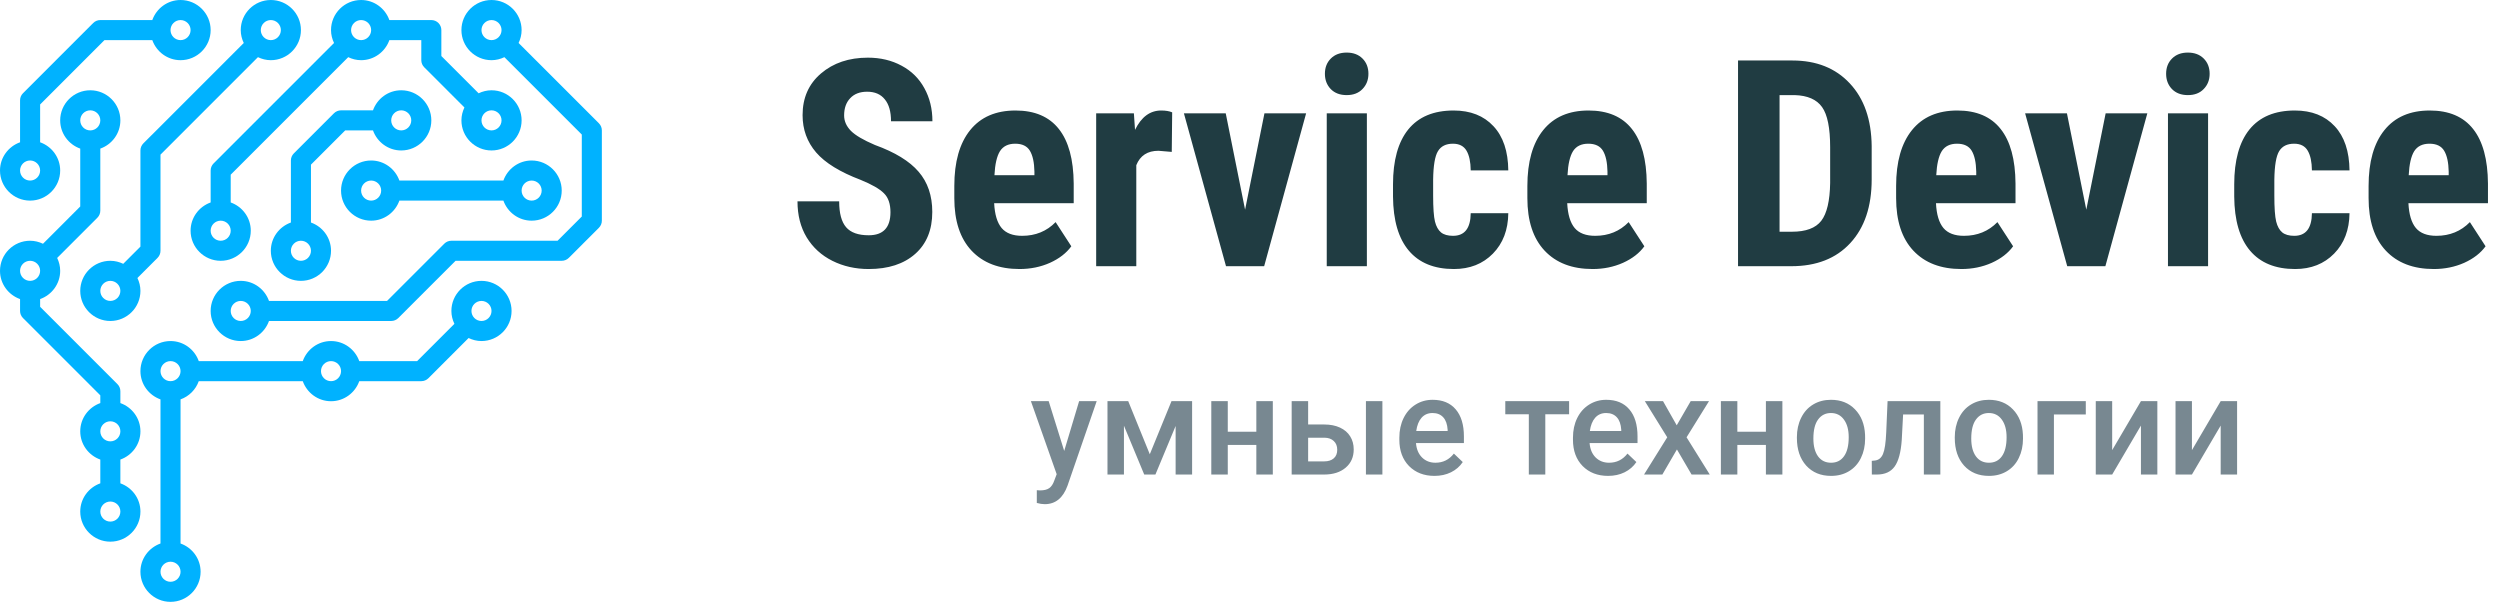
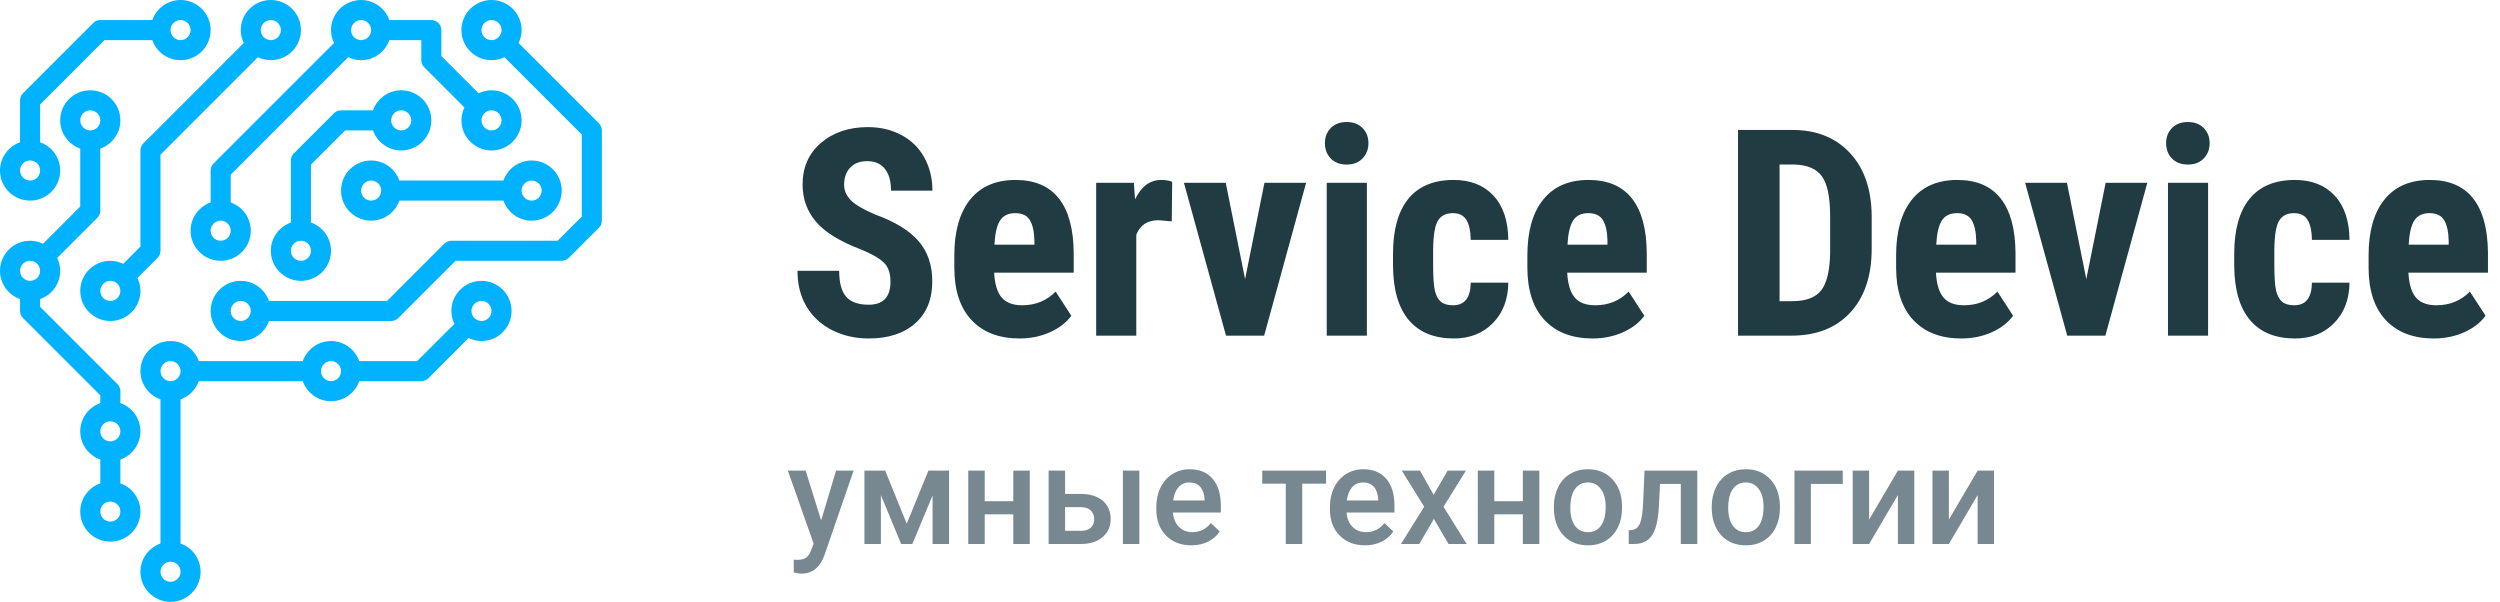
<svg xmlns="http://www.w3.org/2000/svg" width="216" height="52" viewBox="0 0 216 52" fill="none">
-   <path d="M76.936 18.337C76.936 17.613 76.748 17.067 76.374 16.701C76.008 16.327 75.336 15.94 74.36 15.541C72.578 14.866 71.296 14.077 70.515 13.173C69.733 12.262 69.343 11.188 69.343 9.951C69.343 8.453 69.872 7.253 70.93 6.35C71.996 5.438 73.347 4.982 74.982 4.982C76.073 4.982 77.045 5.214 77.9 5.678C78.754 6.134 79.409 6.781 79.865 7.619C80.329 8.457 80.561 9.41 80.561 10.476H76.984C76.984 9.646 76.805 9.015 76.447 8.584C76.097 8.144 75.589 7.924 74.921 7.924C74.295 7.924 73.806 8.111 73.457 8.486C73.107 8.852 72.932 9.348 72.932 9.975C72.932 10.463 73.127 10.907 73.518 11.306C73.908 11.696 74.6 12.103 75.593 12.526C77.326 13.153 78.584 13.922 79.365 14.834C80.154 15.745 80.549 16.905 80.549 18.312C80.549 19.859 80.056 21.067 79.072 21.938C78.087 22.809 76.748 23.244 75.056 23.244C73.908 23.244 72.862 23.008 71.918 22.536C70.974 22.064 70.234 21.389 69.697 20.51C69.168 19.631 68.903 18.593 68.903 17.397H72.504C72.504 18.422 72.704 19.167 73.103 19.631C73.501 20.095 74.152 20.327 75.056 20.327C76.309 20.327 76.936 19.663 76.936 18.337ZM88.093 23.244C86.319 23.244 84.935 22.715 83.942 21.657C82.95 20.599 82.453 19.086 82.453 17.116V16.066C82.453 13.983 82.909 12.376 83.82 11.245C84.732 10.113 86.038 9.548 87.739 9.548C89.399 9.548 90.648 10.081 91.486 11.147C92.325 12.205 92.752 13.776 92.768 15.859V17.556H85.895C85.944 18.532 86.16 19.248 86.543 19.704C86.925 20.152 87.515 20.375 88.312 20.375C89.468 20.375 90.433 19.981 91.206 19.191L92.561 21.279C92.137 21.865 91.523 22.341 90.717 22.707C89.912 23.065 89.037 23.244 88.093 23.244ZM85.92 15.139H89.374V14.821C89.358 14.032 89.228 13.434 88.984 13.027C88.74 12.62 88.317 12.416 87.714 12.416C87.112 12.416 86.673 12.632 86.396 13.063C86.127 13.495 85.969 14.187 85.92 15.139ZM101.24 13.124L100.092 13.027C99.148 13.027 98.509 13.442 98.176 14.272V23H94.709V9.792H97.968L98.066 11.22C98.611 10.105 99.364 9.548 100.324 9.548C100.715 9.548 101.032 9.601 101.276 9.707L101.24 13.124ZM107.575 18.117L109.248 9.792H112.849L109.223 23H105.927L102.29 9.792H105.903L107.575 18.117ZM118.098 23H114.631V9.792H118.098V23ZM114.472 6.374C114.472 5.837 114.643 5.397 114.985 5.056C115.327 4.714 115.782 4.543 116.352 4.543C116.922 4.543 117.377 4.714 117.719 5.056C118.061 5.397 118.232 5.837 118.232 6.374C118.232 6.903 118.061 7.342 117.719 7.692C117.386 8.042 116.93 8.217 116.352 8.217C115.774 8.217 115.314 8.042 114.973 7.692C114.639 7.342 114.472 6.903 114.472 6.374ZM125.544 20.375C126.545 20.375 127.054 19.724 127.07 18.422H130.317C130.301 19.863 129.857 21.026 128.986 21.914C128.116 22.801 126.993 23.244 125.617 23.244C123.916 23.244 122.618 22.715 121.723 21.657C120.828 20.599 120.372 19.041 120.356 16.982V15.932C120.356 13.857 120.795 12.274 121.674 11.184C122.561 10.093 123.868 9.548 125.593 9.548C127.049 9.548 128.197 10 129.035 10.903C129.873 11.798 130.301 13.072 130.317 14.724H127.07C127.062 13.983 126.94 13.413 126.704 13.015C126.468 12.616 126.077 12.416 125.532 12.416C124.93 12.416 124.498 12.632 124.238 13.063C123.977 13.487 123.839 14.313 123.823 15.541V16.884C123.823 17.959 123.876 18.711 123.981 19.143C124.087 19.566 124.262 19.879 124.506 20.082C124.75 20.278 125.096 20.375 125.544 20.375ZM137.604 23.244C135.83 23.244 134.447 22.715 133.454 21.657C132.461 20.599 131.965 19.086 131.965 17.116V16.066C131.965 13.983 132.421 12.376 133.332 11.245C134.243 10.113 135.55 9.548 137.25 9.548C138.911 9.548 140.16 10.081 140.998 11.147C141.836 12.205 142.264 13.776 142.28 15.859V17.556H135.407C135.456 18.532 135.672 19.248 136.054 19.704C136.437 20.152 137.027 20.375 137.824 20.375C138.98 20.375 139.944 19.981 140.717 19.191L142.072 21.279C141.649 21.865 141.035 22.341 140.229 22.707C139.423 23.065 138.549 23.244 137.604 23.244ZM135.432 15.139H138.886V14.821C138.87 14.032 138.74 13.434 138.496 13.027C138.251 12.62 137.828 12.416 137.226 12.416C136.624 12.416 136.184 12.632 135.908 13.063C135.639 13.495 135.48 14.187 135.432 15.139ZM150.166 23V5.227H154.865C156.94 5.227 158.592 5.886 159.821 7.204C161.058 8.522 161.689 10.329 161.713 12.624V15.505C161.713 17.84 161.095 19.676 159.858 21.01C158.629 22.337 156.932 23 154.768 23H150.166ZM153.754 8.217V20.021H154.829C156.025 20.021 156.867 19.708 157.355 19.081C157.844 18.447 158.1 17.356 158.125 15.81V12.722C158.125 11.062 157.893 9.906 157.429 9.255C156.965 8.596 156.175 8.25 155.061 8.217H153.754ZM169.465 23.244C167.691 23.244 166.307 22.715 165.314 21.657C164.322 20.599 163.825 19.086 163.825 17.116V16.066C163.825 13.983 164.281 12.376 165.192 11.245C166.104 10.113 167.41 9.548 169.111 9.548C170.771 9.548 172.02 10.081 172.858 11.147C173.697 12.205 174.124 13.776 174.14 15.859V17.556H167.268C167.316 18.532 167.532 19.248 167.915 19.704C168.297 20.152 168.887 20.375 169.685 20.375C170.84 20.375 171.805 19.981 172.578 19.191L173.933 21.279C173.509 21.865 172.895 22.341 172.089 22.707C171.284 23.065 170.409 23.244 169.465 23.244ZM167.292 15.139H170.747V14.821C170.73 14.032 170.6 13.434 170.356 13.027C170.112 12.62 169.689 12.416 169.086 12.416C168.484 12.416 168.045 12.632 167.768 13.063C167.5 13.495 167.341 14.187 167.292 15.139ZM180.256 18.117L181.928 9.792H185.529L181.904 23H178.608L174.97 9.792H178.583L180.256 18.117ZM190.778 23H187.312V9.792H190.778V23ZM187.153 6.374C187.153 5.837 187.324 5.397 187.666 5.056C188.007 4.714 188.463 4.543 189.033 4.543C189.602 4.543 190.058 4.714 190.4 5.056C190.742 5.397 190.913 5.837 190.913 6.374C190.913 6.903 190.742 7.342 190.4 7.692C190.066 8.042 189.611 8.217 189.033 8.217C188.455 8.217 187.995 8.042 187.653 7.692C187.32 7.342 187.153 6.903 187.153 6.374ZM198.225 20.375C199.226 20.375 199.734 19.724 199.75 18.422H202.998C202.981 19.863 202.538 21.026 201.667 21.914C200.796 22.801 199.673 23.244 198.298 23.244C196.597 23.244 195.299 22.715 194.404 21.657C193.509 20.599 193.053 19.041 193.037 16.982V15.932C193.037 13.857 193.476 12.274 194.355 11.184C195.242 10.093 196.548 9.548 198.273 9.548C199.73 9.548 200.878 10 201.716 10.903C202.554 11.798 202.981 13.072 202.998 14.724H199.75C199.742 13.983 199.62 13.413 199.384 13.015C199.148 12.616 198.758 12.416 198.212 12.416C197.61 12.416 197.179 12.632 196.918 13.063C196.658 13.487 196.52 14.313 196.503 15.541V16.884C196.503 17.959 196.556 18.711 196.662 19.143C196.768 19.566 196.943 19.879 197.187 20.082C197.431 20.278 197.777 20.375 198.225 20.375ZM210.285 23.244C208.511 23.244 207.128 22.715 206.135 21.657C205.142 20.599 204.646 19.086 204.646 17.116V16.066C204.646 13.983 205.101 12.376 206.013 11.245C206.924 10.113 208.23 9.548 209.931 9.548C211.591 9.548 212.84 10.081 213.679 11.147C214.517 12.205 214.944 13.776 214.96 15.859V17.556H208.088C208.137 18.532 208.352 19.248 208.735 19.704C209.117 20.152 209.707 20.375 210.505 20.375C211.66 20.375 212.625 19.981 213.398 19.191L214.753 21.279C214.33 21.865 213.715 22.341 212.91 22.707C212.104 23.065 211.229 23.244 210.285 23.244ZM208.112 15.139H211.567V14.821C211.551 14.032 211.42 13.434 211.176 13.027C210.932 12.62 210.509 12.416 209.907 12.416C209.305 12.416 208.865 12.632 208.588 13.063C208.32 13.495 208.161 14.187 208.112 15.139Z" fill="#203C42" />
-   <path d="M91.947 38.961L93.236 34.66H94.754L92.234 41.961C91.848 43.027 91.191 43.56 90.266 43.56C90.059 43.56 89.83 43.525 89.58 43.455V42.353L89.85 42.371C90.209 42.371 90.478 42.305 90.658 42.172C90.842 42.043 90.986 41.824 91.092 41.516L91.297 40.971L89.07 34.66H90.606L91.947 38.961ZM99.342 39.248L101.217 34.66H102.998V41H101.574V36.805L99.828 41H98.861L97.109 36.781V41H95.686V34.66H97.478L99.342 39.248ZM109.971 41H108.547V38.44H106.08V41H104.656V34.66H106.08V37.303H108.547V34.66H109.971V41ZM113.023 36.676H114.418C114.938 36.676 115.391 36.766 115.777 36.945C116.164 37.125 116.457 37.377 116.656 37.701C116.859 38.025 116.961 38.402 116.961 38.832C116.961 39.484 116.73 40.008 116.27 40.402C115.809 40.797 115.195 40.996 114.43 41H111.6V34.66H113.023V36.676ZM119.439 41H118.016V34.66H119.439V41ZM113.023 37.818V39.863H114.412C114.76 39.863 115.033 39.777 115.232 39.605C115.436 39.43 115.537 39.182 115.537 38.861C115.537 38.541 115.438 38.289 115.238 38.105C115.043 37.918 114.777 37.822 114.441 37.818H113.023ZM123.939 41.117C123.037 41.117 122.305 40.834 121.742 40.268C121.184 39.697 120.904 38.94 120.904 37.994V37.818C120.904 37.185 121.025 36.621 121.268 36.125C121.514 35.625 121.857 35.236 122.299 34.959C122.74 34.682 123.232 34.543 123.775 34.543C124.639 34.543 125.305 34.818 125.773 35.369C126.246 35.92 126.482 36.699 126.482 37.707V38.281H122.34C122.383 38.805 122.557 39.219 122.861 39.523C123.17 39.828 123.557 39.98 124.021 39.98C124.674 39.98 125.205 39.717 125.615 39.19L126.383 39.922C126.129 40.301 125.789 40.596 125.363 40.807C124.941 41.014 124.467 41.117 123.939 41.117ZM123.77 35.685C123.379 35.685 123.062 35.822 122.82 36.096C122.582 36.369 122.43 36.75 122.363 37.238H125.076V37.133C125.045 36.656 124.918 36.297 124.695 36.055C124.473 35.809 124.164 35.685 123.77 35.685ZM135.57 35.791H133.514V41H132.09V35.791H130.057V34.66H135.57V35.791ZM138.939 41.117C138.037 41.117 137.305 40.834 136.742 40.268C136.184 39.697 135.904 38.94 135.904 37.994V37.818C135.904 37.185 136.025 36.621 136.268 36.125C136.514 35.625 136.857 35.236 137.299 34.959C137.74 34.682 138.232 34.543 138.775 34.543C139.639 34.543 140.305 34.818 140.773 35.369C141.246 35.92 141.482 36.699 141.482 37.707V38.281H137.34C137.383 38.805 137.557 39.219 137.861 39.523C138.17 39.828 138.557 39.98 139.021 39.98C139.674 39.98 140.205 39.717 140.615 39.19L141.383 39.922C141.129 40.301 140.789 40.596 140.363 40.807C139.941 41.014 139.467 41.117 138.939 41.117ZM138.77 35.685C138.379 35.685 138.062 35.822 137.82 36.096C137.582 36.369 137.43 36.75 137.363 37.238H140.076V37.133C140.045 36.656 139.918 36.297 139.695 36.055C139.473 35.809 139.164 35.685 138.77 35.685ZM144.869 36.746L146.076 34.66H147.658L145.719 37.783L147.723 41H146.152L144.887 38.832L143.627 41H142.045L144.049 37.783L142.115 34.66H143.686L144.869 36.746ZM153.998 41H152.574V38.44H150.107V41H148.684V34.66H150.107V37.303H152.574V34.66H153.998V41ZM155.252 37.772C155.252 37.15 155.375 36.592 155.621 36.096C155.867 35.596 156.213 35.213 156.658 34.947C157.104 34.678 157.615 34.543 158.193 34.543C159.049 34.543 159.742 34.818 160.273 35.369C160.809 35.92 161.098 36.65 161.141 37.56L161.146 37.895C161.146 38.52 161.025 39.078 160.783 39.57C160.545 40.062 160.201 40.443 159.752 40.713C159.307 40.982 158.791 41.117 158.205 41.117C157.311 41.117 156.594 40.82 156.055 40.227C155.52 39.629 155.252 38.834 155.252 37.842V37.772ZM156.676 37.895C156.676 38.547 156.811 39.059 157.08 39.43C157.35 39.797 157.725 39.98 158.205 39.98C158.686 39.98 159.059 39.793 159.324 39.418C159.594 39.043 159.729 38.494 159.729 37.772C159.729 37.131 159.59 36.623 159.312 36.248C159.039 35.873 158.666 35.685 158.193 35.685C157.729 35.685 157.359 35.871 157.086 36.242C156.812 36.609 156.676 37.16 156.676 37.895ZM167.645 34.66V41H166.221V35.809H164.428L164.311 38.018C164.236 39.08 164.031 39.844 163.695 40.309C163.363 40.77 162.854 41 162.166 41H161.727L161.721 39.816L162.014 39.787C162.326 39.744 162.553 39.555 162.693 39.219C162.838 38.879 162.93 38.262 162.969 37.367L163.086 34.66H167.645ZM168.893 37.772C168.893 37.15 169.016 36.592 169.262 36.096C169.508 35.596 169.854 35.213 170.299 34.947C170.744 34.678 171.256 34.543 171.834 34.543C172.689 34.543 173.383 34.818 173.914 35.369C174.449 35.92 174.738 36.65 174.781 37.56L174.787 37.895C174.787 38.52 174.666 39.078 174.424 39.57C174.186 40.062 173.842 40.443 173.393 40.713C172.947 40.982 172.432 41.117 171.846 41.117C170.951 41.117 170.234 40.82 169.695 40.227C169.16 39.629 168.893 38.834 168.893 37.842V37.772ZM170.316 37.895C170.316 38.547 170.451 39.059 170.721 39.43C170.99 39.797 171.365 39.98 171.846 39.98C172.326 39.98 172.699 39.793 172.965 39.418C173.234 39.043 173.369 38.494 173.369 37.772C173.369 37.131 173.23 36.623 172.953 36.248C172.68 35.873 172.307 35.685 171.834 35.685C171.369 35.685 171 35.871 170.727 36.242C170.453 36.609 170.316 37.16 170.316 37.895ZM180.213 35.809H177.459V41H176.041V34.66H180.213V35.809ZM184.977 34.66H186.395V41H184.977V36.77L182.492 41H181.074V34.66H182.492V38.891L184.977 34.66ZM191.867 34.66H193.285V41H191.867V36.77L189.383 41H187.965V34.66H189.383V38.891L191.867 34.66Z" fill="#788891" />
+   <path d="M76.936 24.337C76.936 23.613 76.748 23.067 76.374 22.701C76.008 22.327 75.336 21.94 74.36 21.541C72.578 20.866 71.296 20.077 70.515 19.173C69.733 18.262 69.343 17.188 69.343 15.951C69.343 14.453 69.872 13.253 70.93 12.35C71.996 11.438 73.347 10.982 74.982 10.982C76.073 10.982 77.045 11.214 77.9 11.678C78.754 12.134 79.409 12.781 79.865 13.619C80.329 14.457 80.561 15.409 80.561 16.476H76.984C76.984 15.646 76.805 15.015 76.447 14.584C76.097 14.144 75.589 13.924 74.921 13.924C74.295 13.924 73.806 14.111 73.457 14.486C73.107 14.852 72.932 15.348 72.932 15.975C72.932 16.463 73.127 16.907 73.518 17.306C73.908 17.696 74.6 18.103 75.593 18.526C77.326 19.153 78.584 19.922 79.365 20.834C80.154 21.745 80.549 22.905 80.549 24.312C80.549 25.859 80.056 27.067 79.072 27.938C78.087 28.809 76.748 29.244 75.056 29.244C73.908 29.244 72.862 29.008 71.918 28.536C70.974 28.064 70.234 27.389 69.697 26.51C69.168 25.631 68.903 24.593 68.903 23.397H72.504C72.504 24.422 72.704 25.167 73.103 25.631C73.501 26.095 74.152 26.327 75.056 26.327C76.309 26.327 76.936 25.663 76.936 24.337ZM88.093 29.244C86.319 29.244 84.935 28.715 83.942 27.657C82.95 26.599 82.453 25.086 82.453 23.116V22.066C82.453 19.983 82.909 18.376 83.82 17.245C84.732 16.113 86.038 15.548 87.739 15.548C89.399 15.548 90.648 16.081 91.486 17.147C92.325 18.205 92.752 19.776 92.768 21.859V23.556H85.895C85.944 24.532 86.16 25.248 86.543 25.704C86.925 26.152 87.515 26.375 88.312 26.375C89.468 26.375 90.433 25.981 91.206 25.191L92.561 27.279C92.137 27.865 91.523 28.341 90.717 28.707C89.912 29.065 89.037 29.244 88.093 29.244ZM85.92 21.139H89.374V20.821C89.358 20.032 89.228 19.434 88.984 19.027C88.74 18.62 88.317 18.416 87.714 18.416C87.112 18.416 86.673 18.632 86.396 19.064C86.127 19.495 85.969 20.186 85.92 21.139ZM101.24 19.125L100.092 19.027C99.148 19.027 98.509 19.442 98.176 20.272V29H94.709V15.792H97.968L98.066 17.22C98.611 16.105 99.364 15.548 100.324 15.548C100.715 15.548 101.032 15.601 101.276 15.707L101.24 19.125ZM107.575 24.117L109.248 15.792H112.849L109.223 29H105.927L102.29 15.792H105.903L107.575 24.117ZM118.098 29H114.631V15.792H118.098V29ZM114.472 12.374C114.472 11.837 114.643 11.398 114.985 11.056C115.327 10.714 115.782 10.543 116.352 10.543C116.922 10.543 117.377 10.714 117.719 11.056C118.061 11.398 118.232 11.837 118.232 12.374C118.232 12.903 118.061 13.342 117.719 13.692C117.386 14.042 116.93 14.217 116.352 14.217C115.774 14.217 115.314 14.042 114.973 13.692C114.639 13.342 114.472 12.903 114.472 12.374ZM125.544 26.375C126.545 26.375 127.054 25.724 127.07 24.422H130.317C130.301 25.863 129.857 27.026 128.986 27.914C128.116 28.801 126.993 29.244 125.617 29.244C123.916 29.244 122.618 28.715 121.723 27.657C120.828 26.599 120.372 25.041 120.356 22.982V21.932C120.356 19.857 120.795 18.274 121.674 17.184C122.561 16.093 123.868 15.548 125.593 15.548C127.049 15.548 128.197 15.999 129.035 16.903C129.873 17.798 130.301 19.072 130.317 20.724H127.07C127.062 19.983 126.94 19.413 126.704 19.015C126.468 18.616 126.077 18.416 125.532 18.416C124.93 18.416 124.498 18.632 124.238 19.064C123.977 19.487 123.839 20.313 123.823 21.541V22.884C123.823 23.959 123.876 24.711 123.981 25.143C124.087 25.566 124.262 25.879 124.506 26.082C124.75 26.278 125.096 26.375 125.544 26.375ZM137.604 29.244C135.83 29.244 134.447 28.715 133.454 27.657C132.461 26.599 131.965 25.086 131.965 23.116V22.066C131.965 19.983 132.421 18.376 133.332 17.245C134.243 16.113 135.55 15.548 137.25 15.548C138.911 15.548 140.16 16.081 140.998 17.147C141.836 18.205 142.264 19.776 142.28 21.859V23.556H135.407C135.456 24.532 135.672 25.248 136.054 25.704C136.437 26.152 137.027 26.375 137.824 26.375C138.98 26.375 139.944 25.981 140.717 25.191L142.072 27.279C141.649 27.865 141.035 28.341 140.229 28.707C139.423 29.065 138.549 29.244 137.604 29.244ZM135.432 21.139H138.886V20.821C138.87 20.032 138.74 19.434 138.496 19.027C138.251 18.62 137.828 18.416 137.226 18.416C136.624 18.416 136.184 18.632 135.908 19.064C135.639 19.495 135.48 20.186 135.432 21.139ZM150.166 29V11.227H154.865C156.94 11.227 158.592 11.886 159.821 13.204C161.058 14.523 161.689 16.329 161.713 18.624V21.505C161.713 23.84 161.095 25.676 159.858 27.01C158.629 28.337 156.932 29 154.768 29H150.166ZM153.754 14.217V26.021H154.829C156.025 26.021 156.867 25.708 157.355 25.081C157.844 24.447 158.1 23.356 158.125 21.81V18.722C158.125 17.061 157.893 15.906 157.429 15.255C156.965 14.596 156.175 14.25 155.061 14.217H153.754ZM169.465 29.244C167.691 29.244 166.307 28.715 165.314 27.657C164.322 26.599 163.825 25.086 163.825 23.116V22.066C163.825 19.983 164.281 18.376 165.192 17.245C166.104 16.113 167.41 15.548 169.111 15.548C170.771 15.548 172.02 16.081 172.858 17.147C173.697 18.205 174.124 19.776 174.14 21.859V23.556H167.268C167.316 24.532 167.532 25.248 167.915 25.704C168.297 26.152 168.887 26.375 169.685 26.375C170.84 26.375 171.805 25.981 172.578 25.191L173.933 27.279C173.509 27.865 172.895 28.341 172.089 28.707C171.284 29.065 170.409 29.244 169.465 29.244ZM167.292 21.139H170.747V20.821C170.73 20.032 170.6 19.434 170.356 19.027C170.112 18.62 169.689 18.416 169.086 18.416C168.484 18.416 168.045 18.632 167.768 19.064C167.5 19.495 167.341 20.186 167.292 21.139ZM180.256 24.117L181.928 15.792H185.529L181.904 29H178.608L174.97 15.792H178.583L180.256 24.117ZM190.778 29H187.312V15.792H190.778V29ZM187.153 12.374C187.153 11.837 187.324 11.398 187.666 11.056C188.007 10.714 188.463 10.543 189.033 10.543C189.602 10.543 190.058 10.714 190.4 11.056C190.742 11.398 190.913 11.837 190.913 12.374C190.913 12.903 190.742 13.342 190.4 13.692C190.066 14.042 189.611 14.217 189.033 14.217C188.455 14.217 187.995 14.042 187.653 13.692C187.32 13.342 187.153 12.903 187.153 12.374ZM198.225 26.375C199.226 26.375 199.734 25.724 199.75 24.422H202.998C202.981 25.863 202.538 27.026 201.667 27.914C200.796 28.801 199.673 29.244 198.298 29.244C196.597 29.244 195.299 28.715 194.404 27.657C193.509 26.599 193.053 25.041 193.037 22.982V21.932C193.037 19.857 193.476 18.274 194.355 17.184C195.242 16.093 196.548 15.548 198.273 15.548C199.73 15.548 200.878 15.999 201.716 16.903C202.554 17.798 202.981 19.072 202.998 20.724H199.75C199.742 19.983 199.62 19.413 199.384 19.015C199.148 18.616 198.758 18.416 198.212 18.416C197.61 18.416 197.179 18.632 196.918 19.064C196.658 19.487 196.52 20.313 196.503 21.541V22.884C196.503 23.959 196.556 24.711 196.662 25.143C196.768 25.566 196.943 25.879 197.187 26.082C197.431 26.278 197.777 26.375 198.225 26.375ZM210.285 29.244C208.511 29.244 207.128 28.715 206.135 27.657C205.142 26.599 204.646 25.086 204.646 23.116V22.066C204.646 19.983 205.101 18.376 206.013 17.245C206.924 16.113 208.23 15.548 209.931 15.548C211.591 15.548 212.84 16.081 213.679 17.147C214.517 18.205 214.944 19.776 214.96 21.859V23.556H208.088C208.137 24.532 208.352 25.248 208.735 25.704C209.117 26.152 209.707 26.375 210.505 26.375C211.66 26.375 212.625 25.981 213.398 25.191L214.753 27.279C214.33 27.865 213.715 28.341 212.91 28.707C212.104 29.065 211.229 29.244 210.285 29.244ZM208.112 21.139H211.567V20.821C211.551 20.032 211.42 19.434 211.176 19.027C210.932 18.62 210.509 18.416 209.907 18.416C209.305 18.416 208.865 18.632 208.588 19.064C208.32 19.495 208.161 20.186 208.112 21.139Z" fill="#203C42" />
+   <path d="M70.947 44.961L72.236 40.66H73.754L71.234 47.961C70.848 49.027 70.191 49.56 69.266 49.56C69.059 49.56 68.83 49.525 68.58 49.455V48.353L68.85 48.371C69.209 48.371 69.478 48.305 69.658 48.172C69.842 48.043 69.986 47.824 70.092 47.516L70.297 46.971L68.07 40.66H69.606L70.947 44.961ZM78.342 45.248L80.217 40.66H81.998V47H80.574V42.805L78.828 47H77.861L76.109 42.781V47H74.686V40.66H76.478L78.342 45.248ZM88.971 47H87.547V44.44H85.08V47H83.656V40.66H85.08V43.303H87.547V40.66H88.971V47ZM92.023 42.676H93.418C93.938 42.676 94.391 42.766 94.777 42.945C95.164 43.125 95.457 43.377 95.656 43.701C95.859 44.025 95.961 44.402 95.961 44.832C95.961 45.484 95.731 46.008 95.269 46.402C94.809 46.797 94.195 46.996 93.43 47H90.6V40.66H92.023V42.676ZM98.439 47H97.016V40.66H98.439V47ZM92.023 43.818V45.863H93.412C93.76 45.863 94.033 45.777 94.232 45.605C94.436 45.43 94.537 45.182 94.537 44.861C94.537 44.541 94.438 44.289 94.238 44.105C94.043 43.918 93.777 43.822 93.441 43.818H92.023ZM102.939 47.117C102.037 47.117 101.305 46.834 100.742 46.268C100.184 45.697 99.904 44.94 99.904 43.994V43.818C99.904 43.185 100.025 42.621 100.268 42.125C100.514 41.625 100.857 41.236 101.299 40.959C101.74 40.682 102.232 40.543 102.775 40.543C103.639 40.543 104.305 40.818 104.773 41.369C105.246 41.92 105.482 42.699 105.482 43.707V44.281H101.34C101.383 44.805 101.557 45.219 101.861 45.523C102.17 45.828 102.557 45.98 103.021 45.98C103.674 45.98 104.205 45.717 104.615 45.19L105.383 45.922C105.129 46.301 104.789 46.596 104.363 46.807C103.941 47.014 103.467 47.117 102.939 47.117ZM102.77 41.685C102.379 41.685 102.062 41.822 101.82 42.096C101.582 42.369 101.43 42.75 101.363 43.238H104.076V43.133C104.045 42.656 103.918 42.297 103.695 42.055C103.473 41.809 103.164 41.685 102.77 41.685ZM114.57 41.791H112.514V47H111.09V41.791H109.057V40.66H114.57V41.791ZM117.939 47.117C117.037 47.117 116.305 46.834 115.742 46.268C115.184 45.697 114.904 44.94 114.904 43.994V43.818C114.904 43.185 115.025 42.621 115.268 42.125C115.514 41.625 115.857 41.236 116.299 40.959C116.74 40.682 117.232 40.543 117.775 40.543C118.639 40.543 119.305 40.818 119.773 41.369C120.246 41.92 120.482 42.699 120.482 43.707V44.281H116.34C116.383 44.805 116.557 45.219 116.861 45.523C117.17 45.828 117.557 45.98 118.021 45.98C118.674 45.98 119.205 45.717 119.615 45.19L120.383 45.922C120.129 46.301 119.789 46.596 119.363 46.807C118.941 47.014 118.467 47.117 117.939 47.117ZM117.77 41.685C117.379 41.685 117.062 41.822 116.82 42.096C116.582 42.369 116.43 42.75 116.363 43.238H119.076V43.133C119.045 42.656 118.918 42.297 118.695 42.055C118.473 41.809 118.164 41.685 117.77 41.685ZM123.869 42.746L125.076 40.66H126.658L124.719 43.783L126.723 47H125.152L123.887 44.832L122.627 47H121.045L123.049 43.783L121.115 40.66H122.686L123.869 42.746ZM132.998 47H131.574V44.44H129.107V47H127.684V40.66H129.107V43.303H131.574V40.66H132.998V47ZM134.252 43.772C134.252 43.15 134.375 42.592 134.621 42.096C134.867 41.596 135.213 41.213 135.658 40.947C136.104 40.678 136.615 40.543 137.193 40.543C138.049 40.543 138.742 40.818 139.273 41.369C139.809 41.92 140.098 42.65 140.141 43.56L140.146 43.895C140.146 44.52 140.025 45.078 139.783 45.57C139.545 46.062 139.201 46.443 138.752 46.713C138.307 46.982 137.791 47.117 137.205 47.117C136.311 47.117 135.594 46.82 135.055 46.227C134.52 45.629 134.252 44.834 134.252 43.842V43.772ZM135.676 43.895C135.676 44.547 135.811 45.059 136.08 45.43C136.35 45.797 136.725 45.98 137.205 45.98C137.686 45.98 138.059 45.793 138.324 45.418C138.594 45.043 138.729 44.494 138.729 43.772C138.729 43.131 138.59 42.623 138.312 42.248C138.039 41.873 137.666 41.685 137.193 41.685C136.729 41.685 136.359 41.871 136.086 42.242C135.812 42.609 135.676 43.16 135.676 43.895ZM146.645 40.66V47H145.221V41.809H143.428L143.311 44.018C143.236 45.08 143.031 45.844 142.695 46.309C142.363 46.77 141.854 47 141.166 47H140.727L140.721 45.816L141.014 45.787C141.326 45.744 141.553 45.555 141.693 45.219C141.838 44.879 141.93 44.262 141.969 43.367L142.086 40.66H146.645ZM147.893 43.772C147.893 43.15 148.016 42.592 148.262 42.096C148.508 41.596 148.854 41.213 149.299 40.947C149.744 40.678 150.256 40.543 150.834 40.543C151.689 40.543 152.383 40.818 152.914 41.369C153.449 41.92 153.738 42.65 153.781 43.56L153.787 43.895C153.787 44.52 153.666 45.078 153.424 45.57C153.186 46.062 152.842 46.443 152.393 46.713C151.947 46.982 151.432 47.117 150.846 47.117C149.951 47.117 149.234 46.82 148.695 46.227C148.16 45.629 147.893 44.834 147.893 43.842V43.772ZM149.316 43.895C149.316 44.547 149.451 45.059 149.721 45.43C149.99 45.797 150.365 45.98 150.846 45.98C151.326 45.98 151.699 45.793 151.965 45.418C152.234 45.043 152.369 44.494 152.369 43.772C152.369 43.131 152.23 42.623 151.953 42.248C151.68 41.873 151.307 41.685 150.834 41.685C150.369 41.685 150 41.871 149.727 42.242C149.453 42.609 149.316 43.16 149.316 43.895ZM159.213 41.809H156.459V47H155.041V40.66H159.213V41.809ZM163.977 40.66H165.395V47H163.977V42.77L161.492 47H160.074V40.66H161.492V44.891L163.977 40.66ZM170.867 40.66H172.285V47H170.867V42.77L168.383 47H166.965V40.66H168.383V44.891L170.867 40.66Z" fill="#788891" />
  <path d="M32.067 13.867C33.195 13.867 34.148 14.594 34.507 15.6H43.493C43.852 14.594 44.805 13.867 45.933 13.867C47.367 13.867 48.533 15.033 48.533 16.466C48.533 17.9 47.367 19.066 45.933 19.066C44.805 19.066 43.852 18.339 43.493 17.333H34.506C34.148 18.339 33.194 19.066 32.066 19.066C30.632 19.066 29.466 17.9 29.466 16.466C29.466 15.033 30.633 13.867 32.067 13.867ZM45.933 17.333C46.411 17.333 46.8 16.945 46.8 16.466C46.8 15.988 46.411 15.6 45.933 15.6C45.456 15.6 45.067 15.988 45.067 16.466C45.067 16.945 45.456 17.333 45.933 17.333ZM32.067 17.333C32.544 17.333 32.933 16.945 32.933 16.466C32.933 15.988 32.544 15.6 32.067 15.6C31.589 15.6 31.2 15.988 31.2 16.466C31.2 16.945 31.589 17.333 32.067 17.333Z" fill="#00B2FF" />
  <path d="M25.133 19.226V13.867C25.133 13.636 25.224 13.416 25.387 13.254L28.854 9.787C29.016 9.624 29.237 9.533 29.467 9.533H32.226C32.585 8.527 33.538 7.8 34.667 7.8C36.1 7.8 37.267 8.966 37.267 10.4C37.267 11.833 36.1 13 34.667 13C33.538 13 32.585 12.273 32.226 11.267H29.825L26.867 14.225V19.226C27.873 19.585 28.6 20.538 28.6 21.666C28.6 23.1 27.433 24.266 26 24.266C24.567 24.266 23.4 23.1 23.4 21.666C23.4 20.538 24.127 19.585 25.133 19.226ZM34.667 11.267C35.144 11.267 35.533 10.878 35.533 10.4C35.533 9.921 35.144 9.533 34.667 9.533C34.189 9.533 33.8 9.921 33.8 10.4C33.8 10.878 34.189 11.267 34.667 11.267ZM26 22.533C26.477 22.533 26.867 22.145 26.867 21.666C26.867 21.188 26.477 20.8 26 20.8C25.522 20.8 25.133 21.188 25.133 21.666C25.133 22.145 25.522 22.533 26 22.533Z" fill="#00B2FF" />
  <path d="M9.533 22.533C9.934 22.533 10.308 22.631 10.647 22.794L12.133 21.308V13C12.133 12.769 12.224 12.549 12.387 12.387L21.061 3.714C20.898 3.375 20.8 3 20.8 2.6C20.8 1.167 21.966 0 23.4 0C24.834 0 26 1.167 26 2.6C26 4.033 24.834 5.2 23.4 5.2C23 5.2 22.625 5.102 22.286 4.939L13.867 13.359V21.666C13.867 21.897 13.776 22.117 13.613 22.279L11.873 24.019C12.035 24.358 12.133 24.733 12.133 25.133C12.133 26.566 10.967 27.733 9.533 27.733C8.1 27.733 6.933 26.566 6.933 25.133C6.933 23.7 8.1 22.533 9.533 22.533ZM23.4 3.467C23.878 3.467 24.267 3.078 24.267 2.6C24.267 2.122 23.878 1.733 23.4 1.733C22.922 1.733 22.533 2.122 22.533 2.6C22.533 3.078 22.922 3.467 23.4 3.467ZM9.533 26C10.011 26 10.4 25.611 10.4 25.133C10.4 24.654 10.011 24.266 9.533 24.266C9.056 24.266 8.667 24.654 8.667 25.133C8.667 25.611 9.056 26 9.533 26Z" fill="#00B2FF" />
  <path d="M1.733 12.293V8.667C1.733 8.436 1.824 8.216 1.987 8.054L8.054 1.987C8.216 1.824 8.437 1.733 8.667 1.733H13.159C13.518 0.727 14.472 0 15.6 0C17.033 0 18.2 1.167 18.2 2.6C18.2 4.033 17.033 5.2 15.6 5.2C14.472 5.2 13.518 4.473 13.159 3.467H9.025L3.467 9.025V12.293C4.473 12.651 5.2 13.605 5.2 14.733C5.2 16.166 4.033 17.333 2.6 17.333C1.166 17.333 -4.95911e-05 16.166 -4.95911e-05 14.733C-4.95911e-05 13.605 0.727 12.651 1.733 12.293ZM15.6 3.467C16.078 3.467 16.467 3.078 16.467 2.6C16.467 2.122 16.078 1.733 15.6 1.733C15.122 1.733 14.733 2.122 14.733 2.6C14.733 3.078 15.122 3.467 15.6 3.467ZM2.6 15.6C3.077 15.6 3.467 15.211 3.467 14.733C3.467 14.255 3.077 13.866 2.6 13.866C2.122 13.866 1.733 14.255 1.733 14.733C1.733 15.211 2.122 15.6 2.6 15.6Z" fill="#00B2FF" />
  <path d="M13.866 46.959V34.507C12.86 34.148 12.133 33.194 12.133 32.066C12.133 30.633 13.3 29.466 14.733 29.466C15.862 29.466 16.815 30.193 17.174 31.2H26.159C26.518 30.193 27.472 29.466 28.6 29.466C29.728 29.466 30.682 30.193 31.041 31.2H36.041L39.261 27.98C39.098 27.641 39 27.267 39 26.866C39 25.433 40.166 24.266 41.6 24.266C43.033 24.266 44.2 25.433 44.2 26.866C44.2 28.3 43.033 29.466 41.6 29.466C41.2 29.466 40.825 29.368 40.486 29.205L37.013 32.679C36.851 32.842 36.63 32.933 36.4 32.933H31.041C30.682 33.939 29.728 34.666 28.6 34.666C27.472 34.666 26.518 33.939 26.159 32.933H17.173C16.911 33.667 16.333 34.245 15.599 34.507V46.959C16.605 47.318 17.332 48.272 17.332 49.4C17.332 50.834 16.166 52 14.732 52C13.299 52 12.132 50.834 12.132 49.4C12.132 48.272 12.86 47.318 13.866 46.959ZM41.6 27.733C42.078 27.733 42.467 27.345 42.467 26.866C42.467 26.388 42.078 26 41.6 26C41.122 26 40.733 26.388 40.733 26.866C40.733 27.345 41.122 27.733 41.6 27.733ZM28.6 32.933C29.078 32.933 29.467 32.544 29.467 32.066C29.467 31.588 29.078 31.2 28.6 31.2C28.122 31.2 27.733 31.588 27.733 32.066C27.733 32.544 28.122 32.933 28.6 32.933ZM14.733 50.266C15.211 50.266 15.6 49.877 15.6 49.399C15.6 48.921 15.211 48.532 14.733 48.532C14.256 48.532 13.867 48.921 13.867 49.399C13.867 49.877 14.256 50.266 14.733 50.266ZM14.733 32.933C15.211 32.933 15.6 32.544 15.6 32.066C15.6 31.588 15.211 31.2 14.733 31.2C14.256 31.2 13.867 31.588 13.867 32.066C13.867 32.544 14.256 32.933 14.733 32.933Z" fill="#00B2FF" />
  <path d="M18.2 17.492V14.733C18.2 14.503 18.291 14.282 18.454 14.12L28.861 3.714C28.698 3.375 28.6 3 28.6 2.6C28.6 1.167 29.767 0 31.2 0C32.328 0 33.282 0.727 33.641 1.733H37.267C37.745 1.733 38.133 2.121 38.133 2.6V4.841L41.353 8.061C41.692 7.898 42.066 7.8 42.467 7.8C43.9 7.8 45.067 8.966 45.067 10.4C45.067 11.833 43.9 13 42.467 13C41.033 13 39.867 11.833 39.867 10.4C39.867 9.999 39.965 9.625 40.127 9.286L36.654 5.813C36.491 5.651 36.4 5.43 36.4 5.2V3.467H33.641C33.282 4.473 32.328 5.2 31.2 5.2C30.8 5.2 30.425 5.102 30.086 4.939L19.933 15.092V17.492C20.939 17.851 21.667 18.805 21.667 19.933C21.667 21.366 20.5 22.533 19.067 22.533C17.633 22.533 16.467 21.366 16.467 19.933C16.467 18.805 17.194 17.851 18.2 17.492ZM42.467 11.267C42.944 11.267 43.333 10.878 43.333 10.4C43.333 9.921 42.944 9.533 42.467 9.533C41.989 9.533 41.6 9.921 41.6 10.4C41.6 10.878 41.989 11.267 42.467 11.267ZM31.2 3.467C31.677 3.467 32.067 3.078 32.067 2.6C32.067 2.122 31.677 1.733 31.2 1.733C30.723 1.733 30.333 2.122 30.333 2.6C30.333 3.078 30.723 3.467 31.2 3.467ZM19.067 20.8C19.544 20.8 19.933 20.411 19.933 19.933C19.933 19.455 19.544 19.066 19.067 19.066C18.589 19.066 18.2 19.455 18.2 19.933C18.2 20.411 18.589 20.8 19.067 20.8Z" fill="#00B2FF" />
  <path d="M20.8 24.266C21.928 24.266 22.882 24.993 23.241 26H33.441L38.387 21.054C38.549 20.891 38.77 20.8 39 20.8H48.175L50.267 18.708V11.625L43.58 4.939C43.242 5.102 42.867 5.2 42.467 5.2C41.033 5.2 39.867 4.033 39.867 2.6C39.867 1.167 41.033 0 42.467 0C43.9 0 45.067 1.167 45.067 2.6C45.067 3 44.969 3.375 44.806 3.714L51.746 10.654C51.909 10.816 52 11.036 52 11.267V19.066C52 19.297 51.909 19.517 51.746 19.679L49.146 22.279C48.984 22.442 48.763 22.533 48.533 22.533H39.359L34.413 27.479C34.251 27.642 34.03 27.733 33.8 27.733H23.241C22.882 28.739 21.928 29.466 20.8 29.466C19.366 29.466 18.2 28.3 18.2 26.866C18.2 25.433 19.366 24.266 20.8 24.266ZM42.467 1.733C41.989 1.733 41.6 2.122 41.6 2.6C41.6 3.078 41.989 3.467 42.467 3.467C42.944 3.467 43.333 3.078 43.333 2.6C43.333 2.122 42.944 1.733 42.467 1.733ZM20.8 27.733C21.277 27.733 21.667 27.345 21.667 26.866C21.667 26.388 21.277 26 20.8 26C20.323 26 19.933 26.388 19.933 26.866C19.933 27.345 20.323 27.733 20.8 27.733Z" fill="#00B2FF" />
  <path d="M2.6 20.8C3 20.8 3.375 20.898 3.714 21.061L6.933 17.841V12.84C5.927 12.482 5.2 11.528 5.2 10.4C5.2 8.966 6.367 7.8 7.8 7.8C9.233 7.8 10.4 8.966 10.4 10.4C10.4 11.528 9.673 12.482 8.667 12.84V18.2C8.667 18.43 8.576 18.65 8.413 18.812L4.939 22.286C5.102 22.625 5.2 22.999 5.2 23.4C5.2 24.528 4.473 25.481 3.467 25.84V26.508L10.146 33.187C10.309 33.349 10.4 33.569 10.4 33.8V34.826C11.406 35.184 12.133 36.138 12.133 37.266C12.133 38.395 11.406 39.348 10.4 39.707V41.76C11.406 42.118 12.133 43.072 12.133 44.2C12.133 45.634 10.967 46.8 9.533 46.8C8.1 46.8 6.933 45.634 6.933 44.2C6.933 43.072 7.66 42.118 8.667 41.76V39.707C7.66 39.348 6.933 38.395 6.933 37.266C6.933 36.138 7.66 35.184 8.667 34.826V34.158L1.987 27.479C1.824 27.317 1.733 27.097 1.733 26.866V25.84C0.727 25.481 -3.24249e-05 24.528 -3.24249e-05 23.4C-3.24249e-05 21.966 1.167 20.8 2.6 20.8ZM7.8 11.267C8.277 11.267 8.667 10.878 8.667 10.4C8.667 9.921 8.277 9.533 7.8 9.533C7.322 9.533 6.933 9.921 6.933 10.4C6.933 10.878 7.322 11.267 7.8 11.267ZM9.533 45.066C10.011 45.066 10.4 44.678 10.4 44.199C10.4 43.721 10.011 43.333 9.533 43.333C9.056 43.333 8.667 43.721 8.667 44.199C8.667 44.678 9.056 45.066 9.533 45.066ZM9.533 38.133C10.011 38.133 10.4 37.745 10.4 37.266C10.4 36.788 10.011 36.4 9.533 36.4C9.056 36.4 8.667 36.788 8.667 37.266C8.667 37.745 9.056 38.133 9.533 38.133ZM2.6 24.266C3.078 24.266 3.467 23.878 3.467 23.4C3.467 22.921 3.078 22.533 2.6 22.533C2.122 22.533 1.733 22.921 1.733 23.4C1.733 23.878 2.122 24.266 2.6 24.266Z" fill="#00B2FF" />
</svg>
